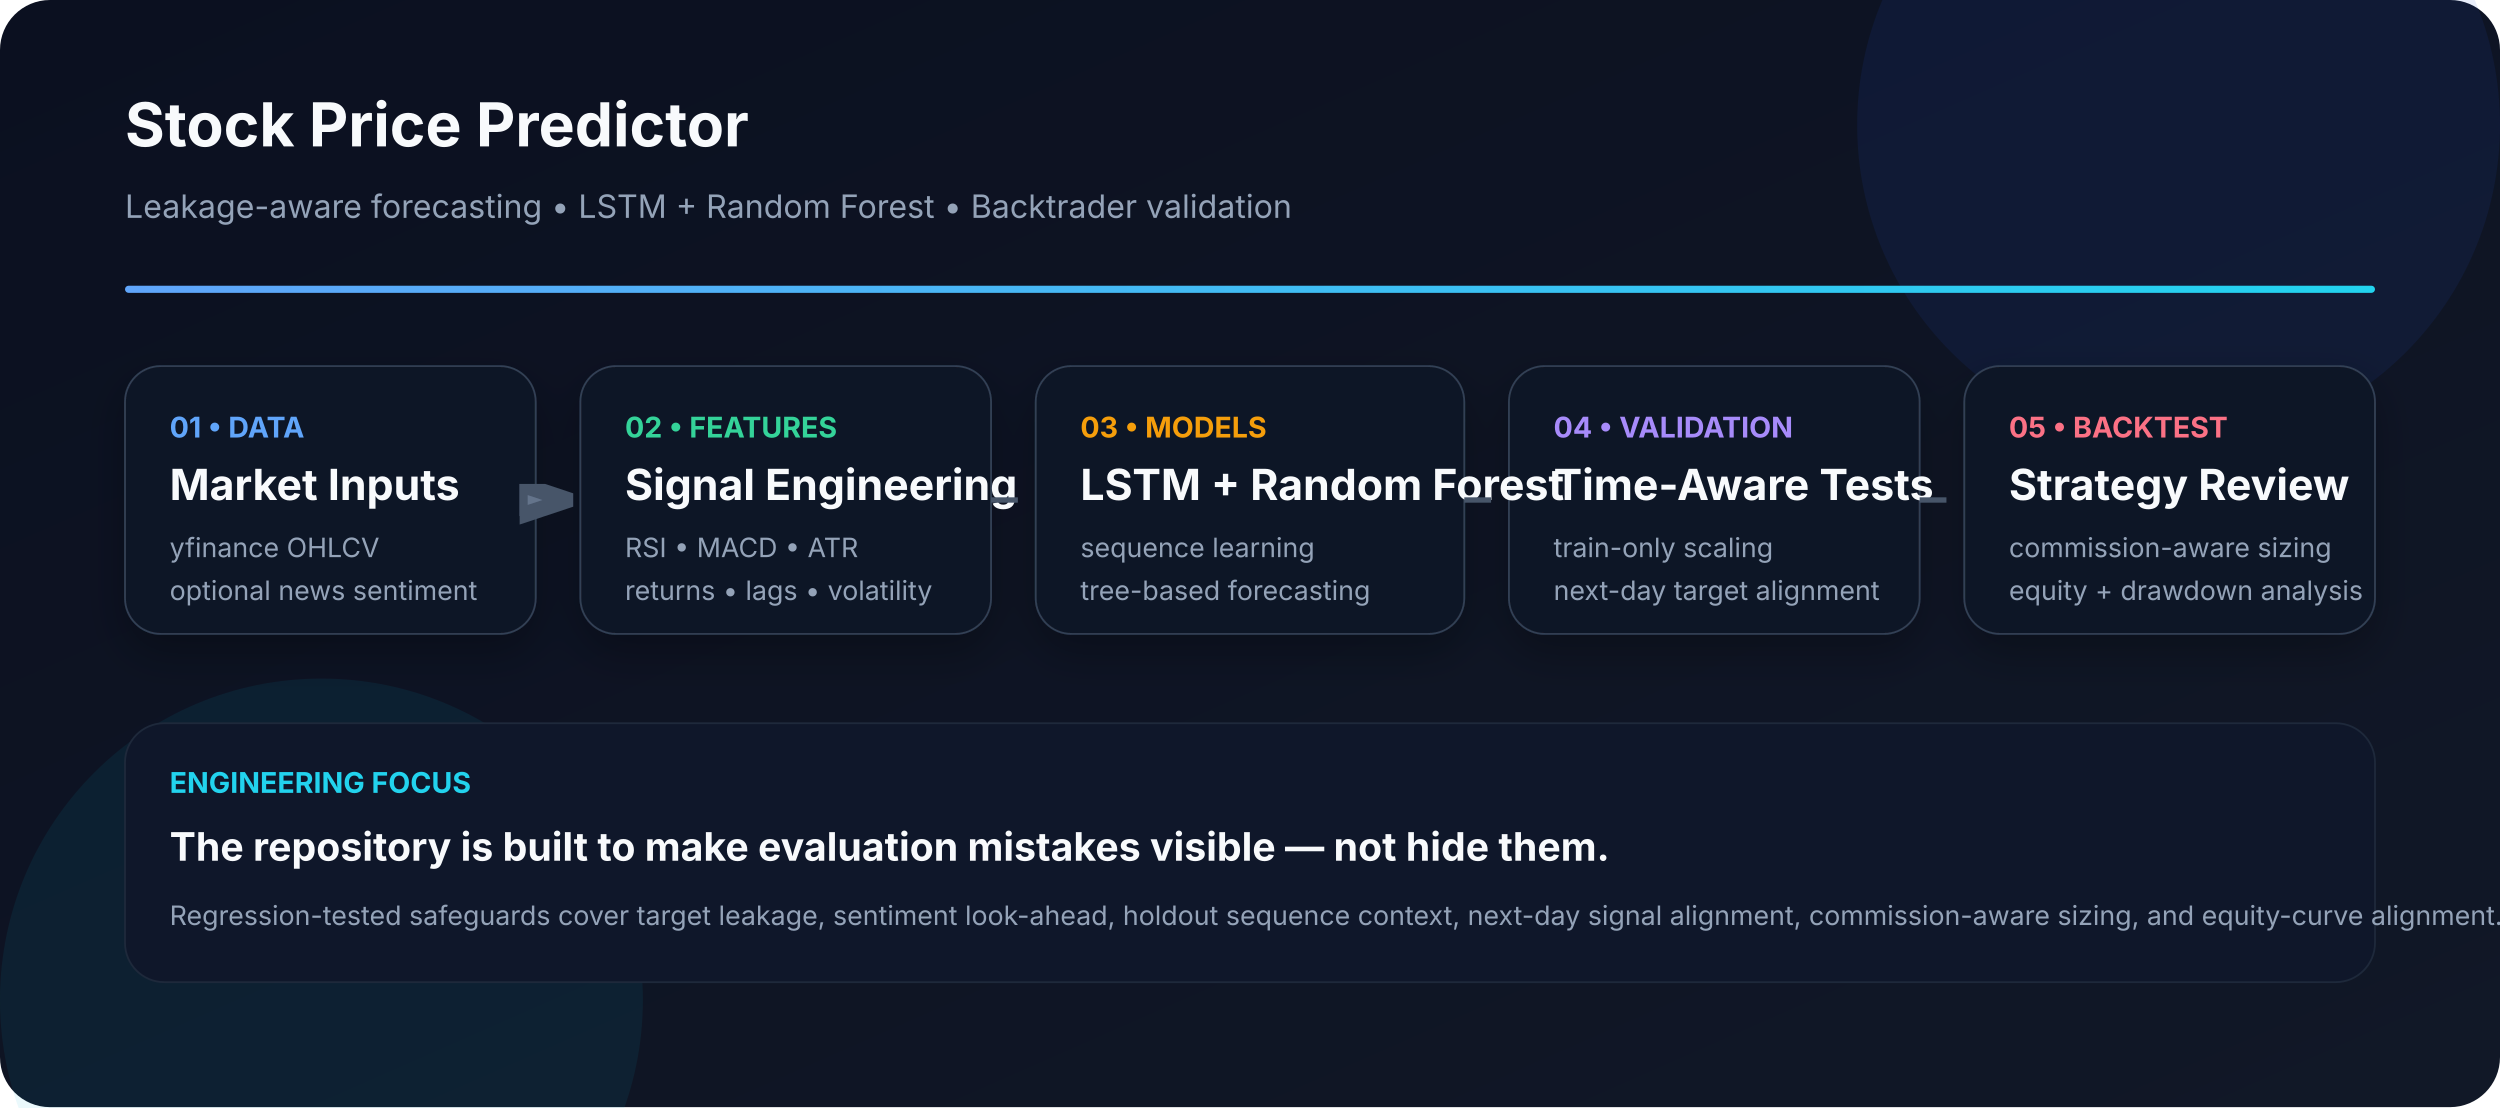
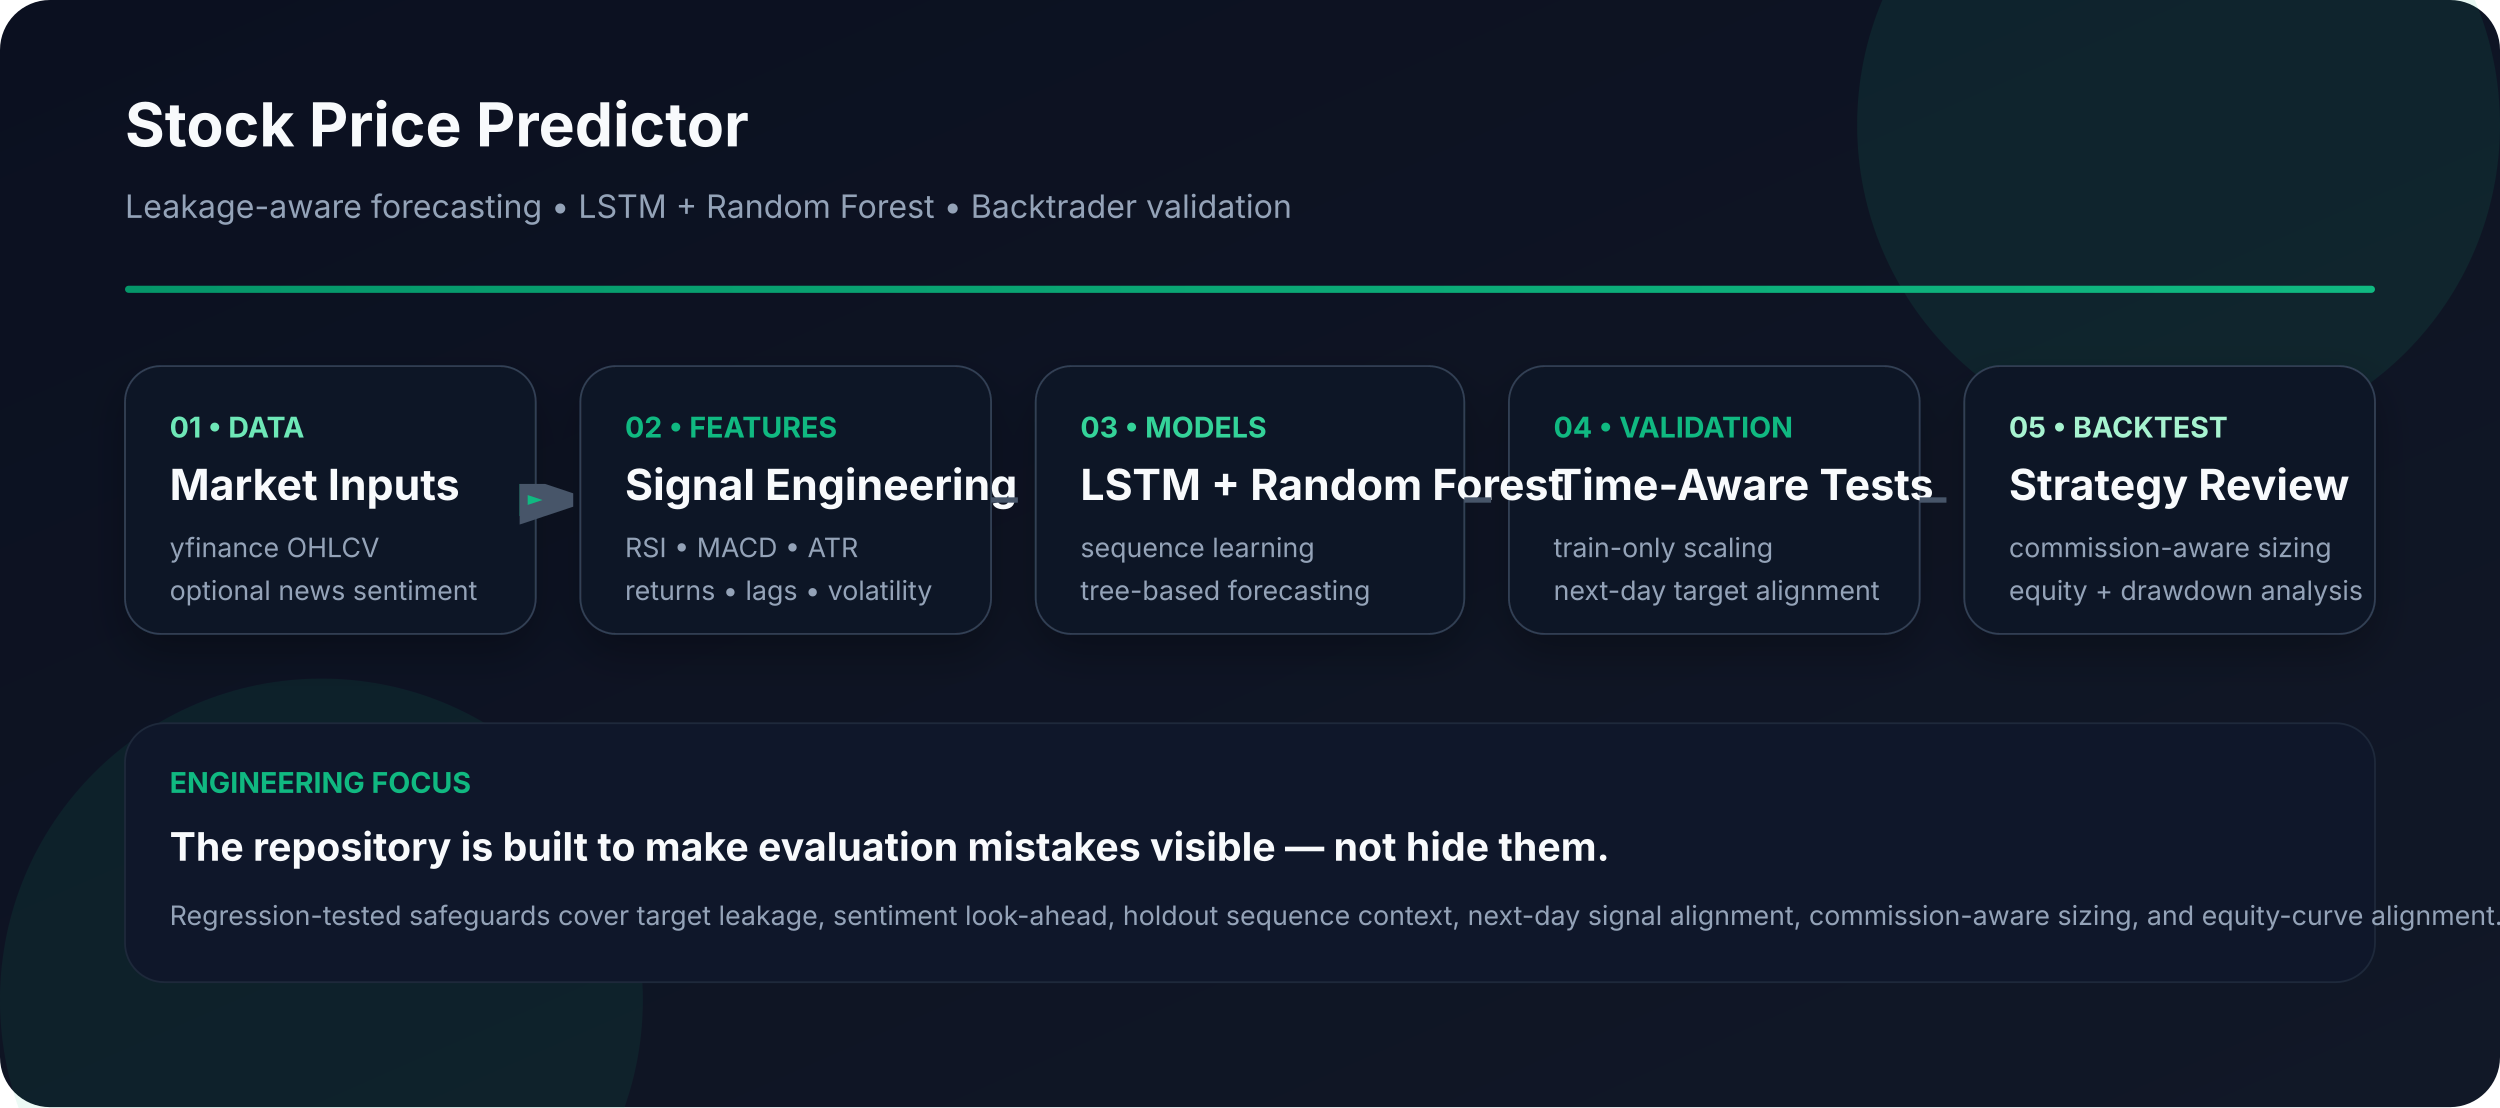
<svg xmlns="http://www.w3.org/2000/svg" width="1400" height="620" viewBox="0 0 1400 620" role="img" aria-labelledby="title desc">
  <defs>
    <linearGradient id="bg" x1="0" y1="0" x2="1" y2="1">
      <stop offset="0" stop-color="#0b1020" />
      <stop offset="1" stop-color="#111827" />
    </linearGradient>
    <linearGradient id="accent" x1="0" y1="0" x2="1" y2="0">
-       <stop offset="0" stop-color="#60a5fa" />
-       <stop offset="1" stop-color="#22d3ee" />
+       <stop offset="0" stop-color="#059669" />
+       <stop offset="1" stop-color="#10B981" />
    </linearGradient>
    <filter id="shadow" x="-20%" y="-20%" width="140%" height="140%">
      <feDropShadow dx="0" dy="10" stdDeviation="12" flood-color="#000" flood-opacity="0.28" />
    </filter>
  </defs>
  <rect width="1400" height="620" rx="28" fill="url(#bg)" />
-   <circle cx="1220" cy="70" r="180" fill="#1d4ed8" opacity="0.10" />
-   <circle cx="180" cy="560" r="180" fill="#06b6d4" opacity="0.08" />
+   <circle cx="1220" cy="70" r="180" fill="#10B981" opacity="0.10" />
+   <circle cx="180" cy="560" r="180" fill="#10B981" opacity="0.08" />
  <text x="70" y="82" font-family="Inter,Segoe UI,Arial,sans-serif" font-size="34" font-weight="700" fill="#f8fafc">Stock Price Predictor</text>
  <text x="70" y="122" font-family="Inter,Segoe UI,Arial,sans-serif" font-size="18" fill="#94a3b8">Leakage-aware forecasting • LSTM + Random Forest • Backtrader validation</text>
  <rect x="70" y="160" width="1260" height="4" rx="2" fill="url(#accent)" />
  <g filter="url(#shadow)">
    <rect x="70" y="205" width="230" height="150" rx="20" fill="#111827" stroke="#334155" />
    <rect x="325" y="205" width="230" height="150" rx="20" fill="#111827" stroke="#334155" />
    <rect x="580" y="205" width="240" height="150" rx="20" fill="#111827" stroke="#334155" />
    <rect x="845" y="205" width="230" height="150" rx="20" fill="#111827" stroke="#334155" />
    <rect x="1100" y="205" width="230" height="150" rx="20" fill="#111827" stroke="#334155" />
  </g>
  <g font-family="Inter,Segoe UI,Arial,sans-serif">
-     <text x="95" y="245" font-size="16" font-weight="700" fill="#60a5fa">01 • DATA</text>
+     <text x="95" y="245" font-size="16" font-weight="700" fill="#6EE7B7">01 • DATA</text>
    <text x="95" y="280" font-size="24" font-weight="700" fill="#f8fafc">Market Inputs</text>
    <text x="95" y="312" font-size="15" fill="#94a3b8">yfinance OHLCV</text>
    <text x="95" y="336" font-size="15" fill="#94a3b8">optional news sentiment</text>
-     <text x="350" y="245" font-size="16" font-weight="700" fill="#34d399">02 • FEATURES</text>
+     <text x="350" y="245" font-size="16" font-weight="700" fill="#10B981">02 • FEATURES</text>
    <text x="350" y="280" font-size="24" font-weight="700" fill="#f8fafc">Signal Engineering</text>
    <text x="350" y="312" font-size="15" fill="#94a3b8">RSI • MACD • ATR</text>
    <text x="350" y="336" font-size="15" fill="#94a3b8">returns • lags • volatility</text>
-     <text x="605" y="245" font-size="16" font-weight="700" fill="#f59e0b">03 • MODELS</text>
+     <text x="605" y="245" font-size="16" font-weight="700" fill="#34D399">03 • MODELS</text>
    <text x="605" y="280" font-size="24" font-weight="700" fill="#f8fafc">LSTM + Random Forest</text>
    <text x="605" y="312" font-size="15" fill="#94a3b8">sequence learning</text>
    <text x="605" y="336" font-size="15" fill="#94a3b8">tree-based forecasting</text>
-     <text x="870" y="245" font-size="16" font-weight="700" fill="#a78bfa">04 • VALIDATION</text>
+     <text x="870" y="245" font-size="16" font-weight="700" fill="#10B981">04 • VALIDATION</text>
    <text x="870" y="280" font-size="24" font-weight="700" fill="#f8fafc">Time-Aware Tests</text>
    <text x="870" y="312" font-size="15" fill="#94a3b8">train-only scaling</text>
    <text x="870" y="336" font-size="15" fill="#94a3b8">next-day target alignment</text>
-     <text x="1125" y="245" font-size="16" font-weight="700" fill="#fb7185">05 • BACKTEST</text>
+     <text x="1125" y="245" font-size="16" font-weight="700" fill="#A7F3D0">05 • BACKTEST</text>
    <text x="1125" y="280" font-size="24" font-weight="700" fill="#f8fafc">Strategy Review</text>
    <text x="1125" y="312" font-size="15" fill="#94a3b8">commission-aware sizing</text>
    <text x="1125" y="336" font-size="15" fill="#94a3b8">equity + drawdown analysis</text>
  </g>
  <g stroke="#475569" stroke-width="3" fill="none" marker-end="url(#arrow)">
    <defs>
      <marker id="arrow" markerWidth="10" markerHeight="10" refX="8" refY="3" orient="auto">
-         <path d="M0,0 L0,6 L9,3 z" fill="#64748b" />
+         <path d="M0,0 L0,6 L9,3 z" fill="#10B981" />
      </marker>
    </defs>
    <path d="M300 280 H315" />
    <path d="M555 280 H570" />
    <path d="M820 280 H835" />
    <path d="M1075 280 H1090" />
  </g>
  <rect x="70" y="405" width="1260" height="145" rx="22" fill="#0f172a" stroke="#1e293b" />
-   <text x="95" y="444" font-family="Inter,Segoe UI,Arial,sans-serif" font-size="16" font-weight="700" fill="#22d3ee">ENGINEERING FOCUS</text>
+   <text x="95" y="444" font-family="Inter,Segoe UI,Arial,sans-serif" font-size="16" font-weight="700" fill="#10B981">ENGINEERING FOCUS</text>
  <text x="95" y="482" font-family="Inter,Segoe UI,Arial,sans-serif" font-size="22" font-weight="700" fill="#f8fafc">The repository is built to make evaluation mistakes visible — not hide them.</text>
  <text x="95" y="518" font-family="Inter,Segoe UI,Arial,sans-serif" font-size="15" fill="#94a3b8">Regression-tested safeguards cover target leakage, sentiment look-ahead, holdout sequence context, next-day signal alignment, commission-aware sizing, and equity-curve alignment.</text>
</svg>
